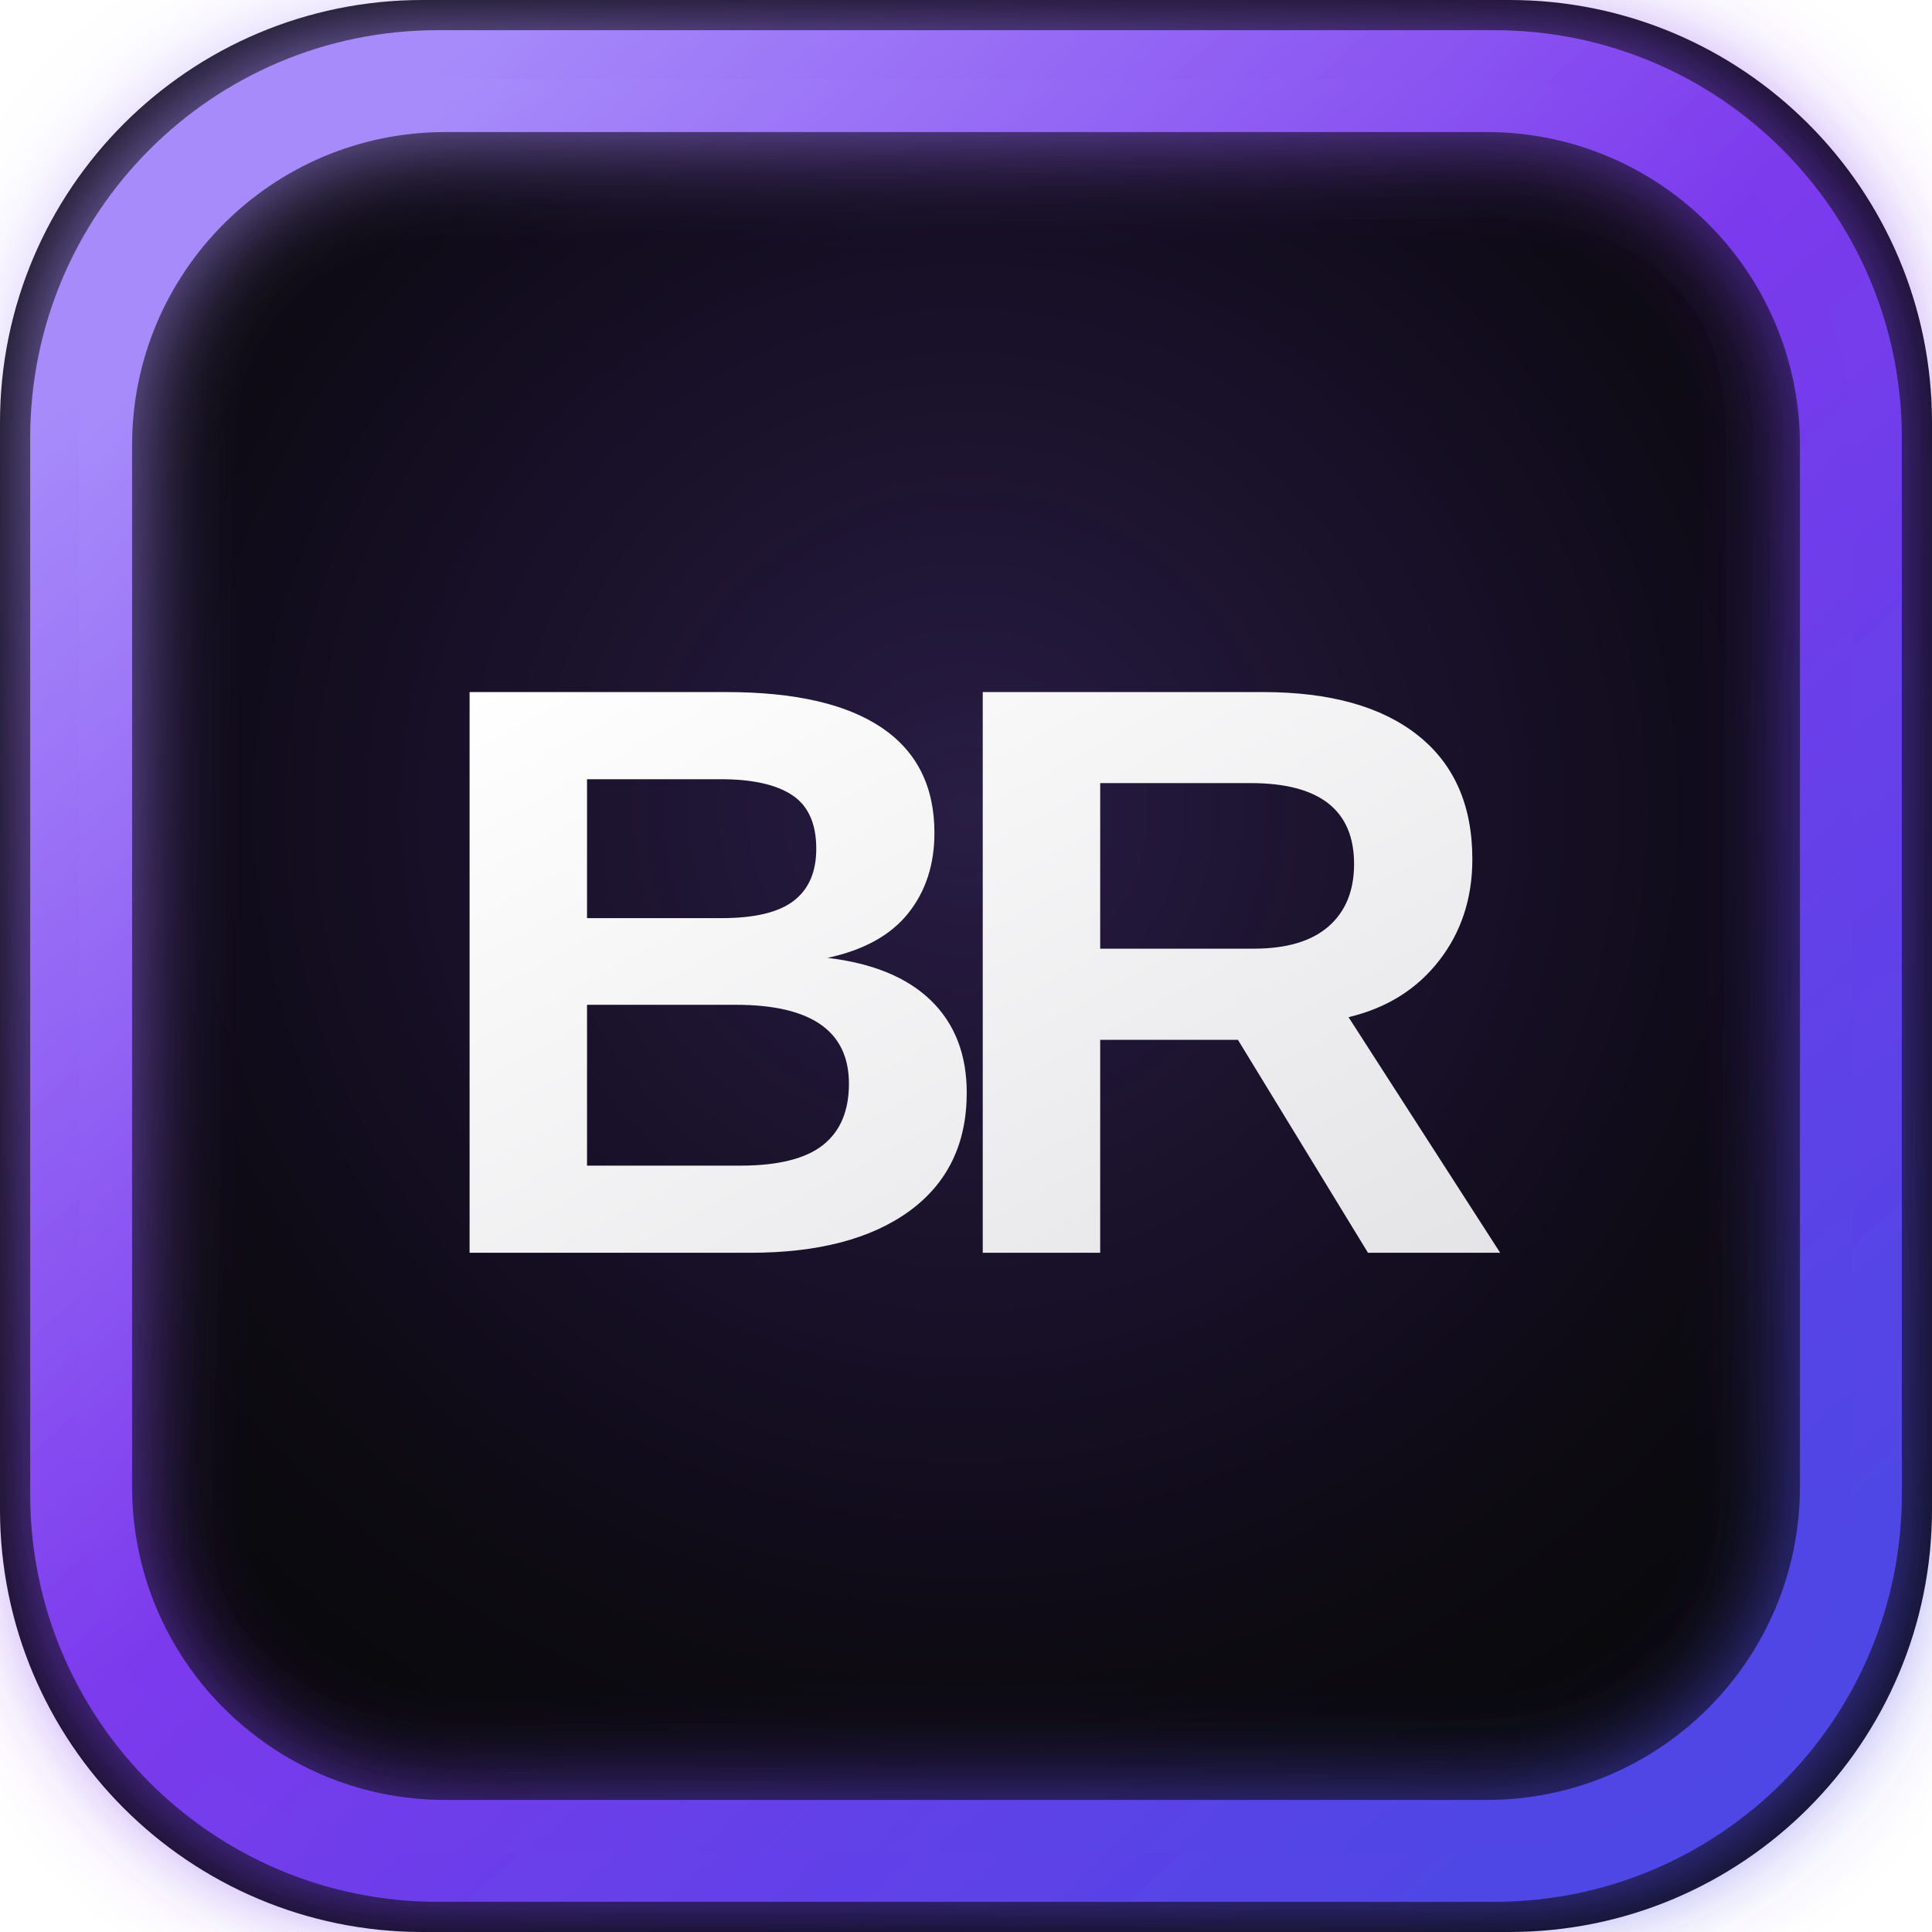
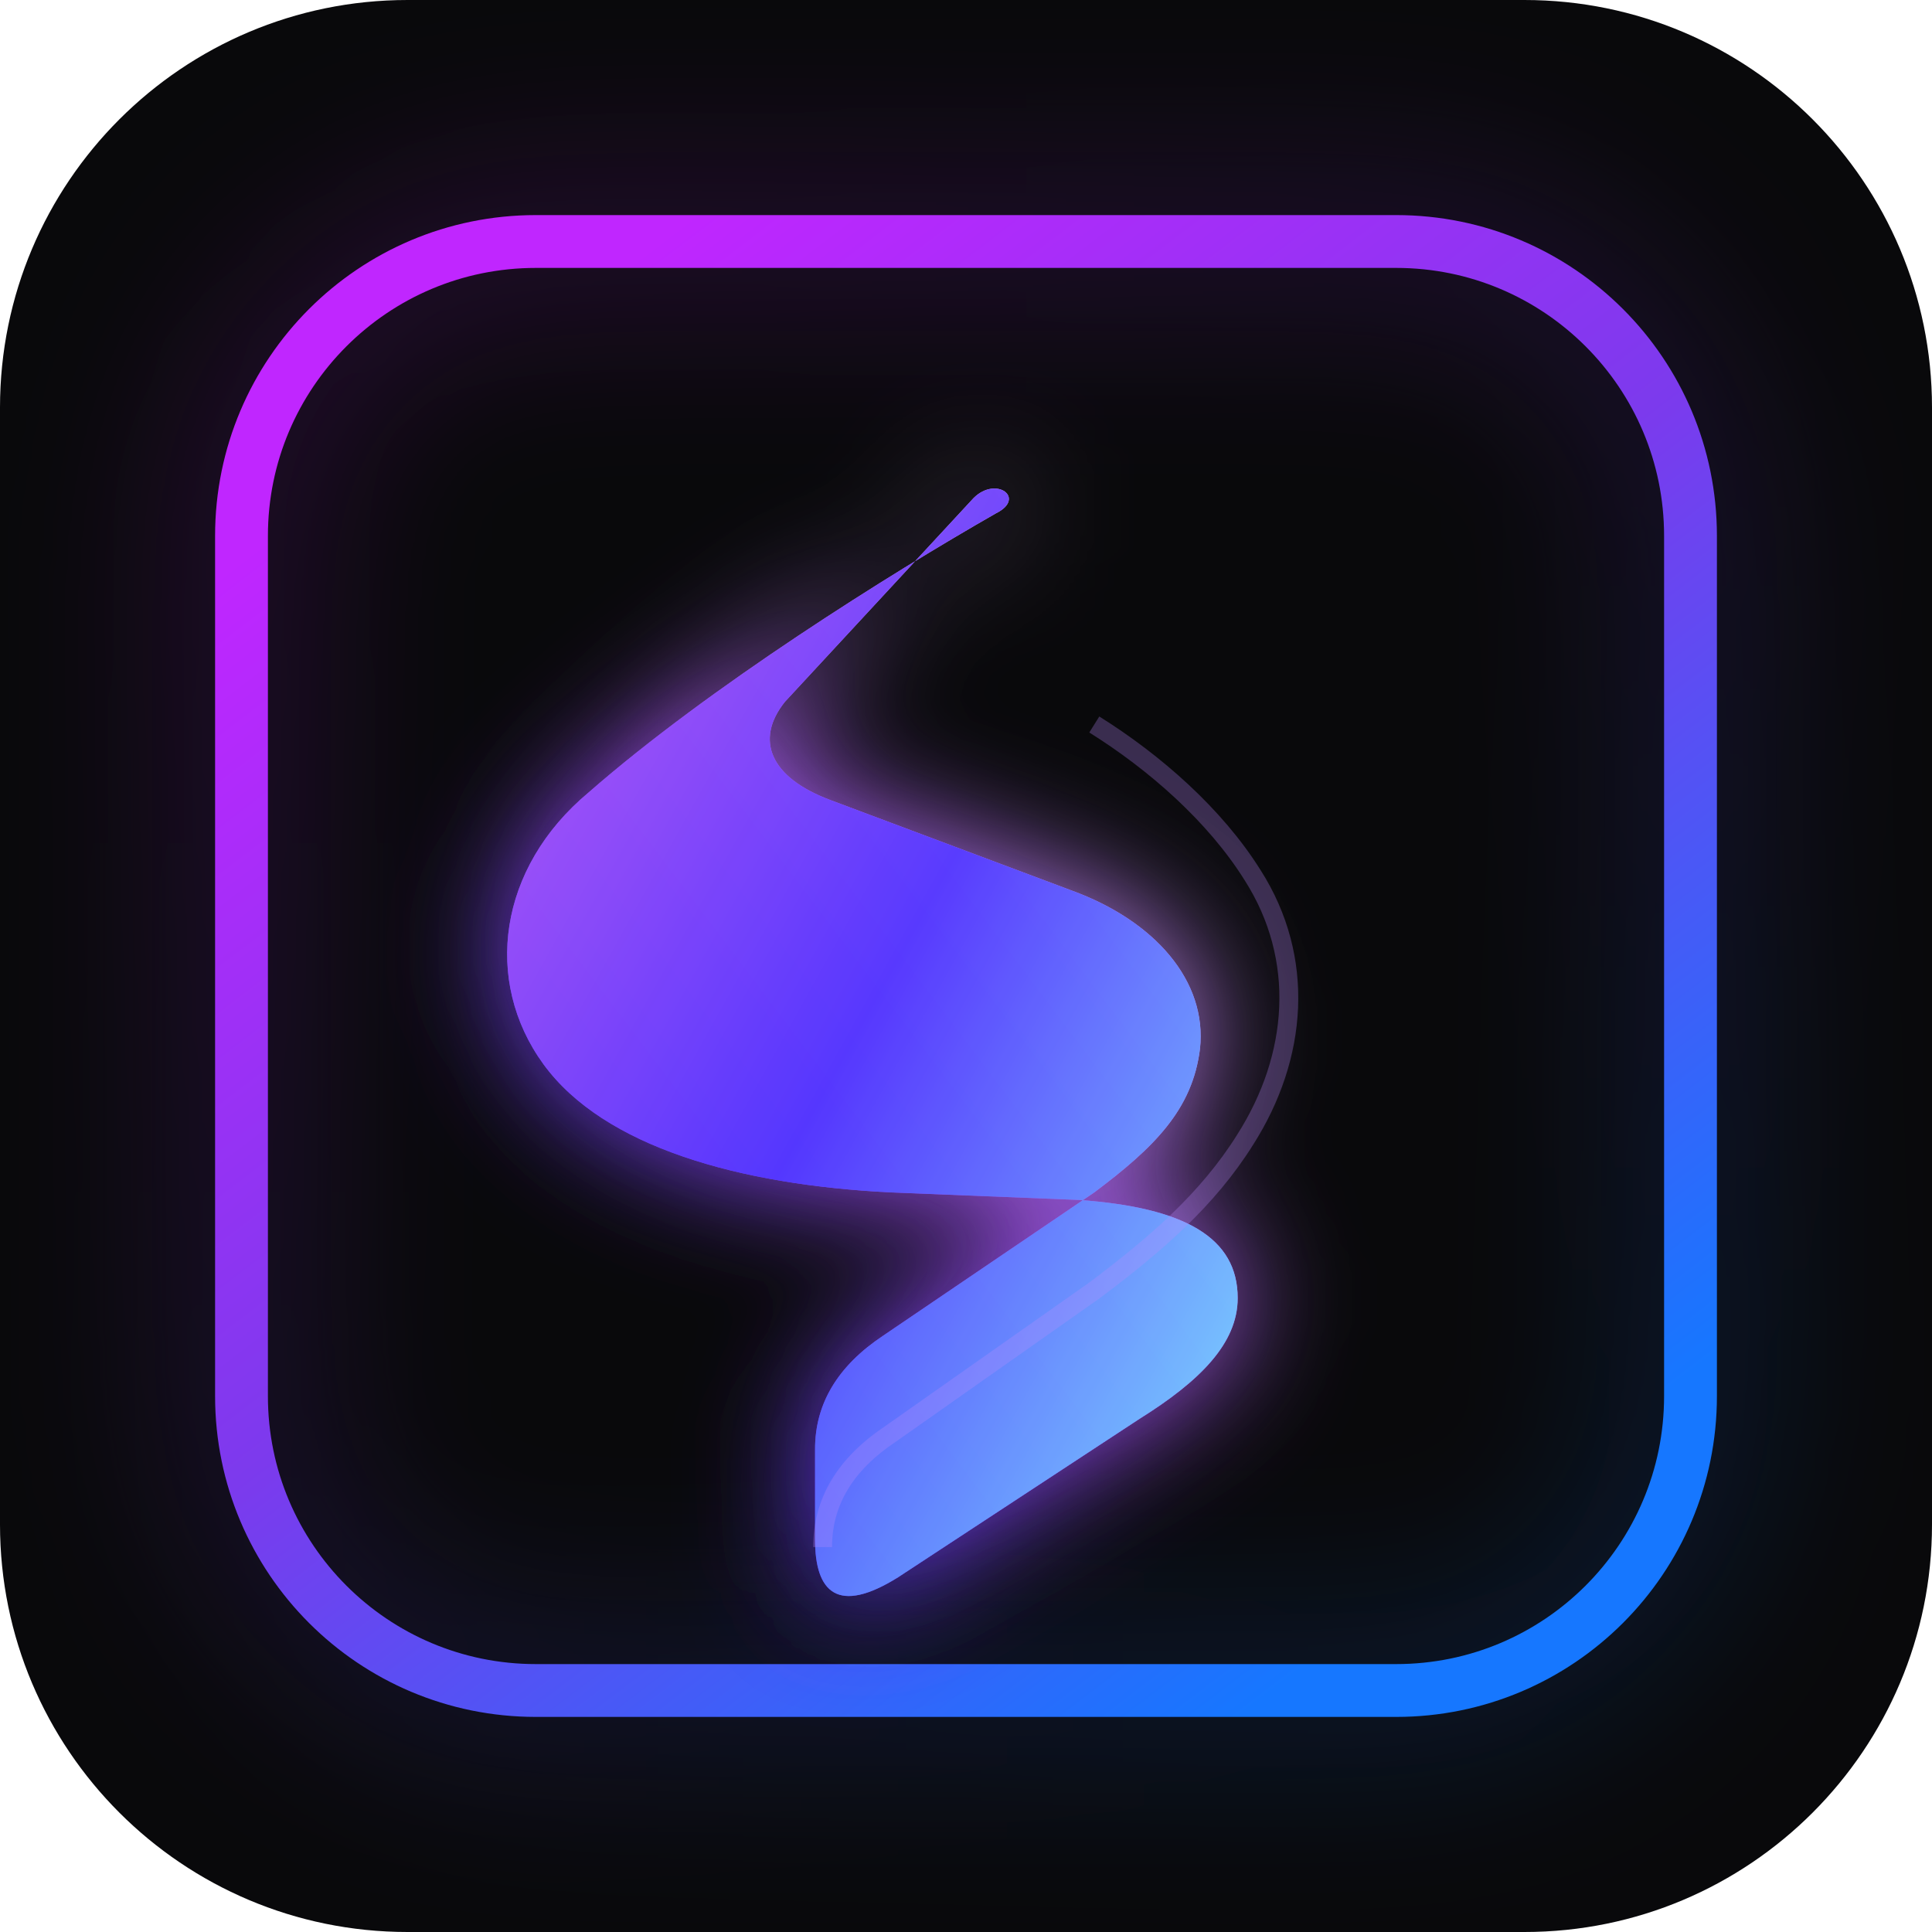
<svg xmlns="http://www.w3.org/2000/svg" viewBox="0 0 256 256">
  <defs>
-     <linearGradient id="border" x1="12%" y1="8%" x2="88%" y2="92%">
-       <stop offset="0%" stop-color="#A78BFA" />
+     <linearGradient id="frame" x1="18%" y1="8%" x2="82%" y2="92%">
+       <stop offset="0%" stop-color="#C026FF" />
      <stop offset="48%" stop-color="#7C3AED" />
-       <stop offset="100%" stop-color="#4F46E5" />
+       <stop offset="100%" stop-color="#1677FF" />
    </linearGradient>
-     <linearGradient id="letters" x1="0%" y1="0%" x2="100%" y2="100%">
-       <stop offset="0%" stop-color="#FFFFFF" />
-       <stop offset="100%" stop-color="#E4E4E7" />
+     <linearGradient id="markTop" x1="15%" y1="95%" x2="90%" y2="10%">
+       <stop offset="0%" stop-color="#3D28FF" />
+       <stop offset="52%" stop-color="#A855F7" />
+       <stop offset="100%" stop-color="#E9C7FF" />
    </linearGradient>
-     <radialGradient id="glow" cx="50%" cy="42%" r="62%">
-       <stop offset="0%" stop-color="#8B5CF6" stop-opacity="0.24" />
-       <stop offset="58%" stop-color="#7C3AED" stop-opacity="0.08" />
-       <stop offset="100%" stop-color="#09090B" stop-opacity="0" />
-     </radialGradient>
-     <filter id="softGlow" x="-40%" y="-40%" width="180%" height="180%">
-       <feGaussianBlur stdDeviation="7" result="blur" />
+     <linearGradient id="markBottom" x1="8%" y1="15%" x2="92%" y2="85%">
+       <stop offset="0%" stop-color="#A855F7" />
+       <stop offset="48%" stop-color="#4F35FF" />
+       <stop offset="100%" stop-color="#70C7FF" />
+     </linearGradient>
+     <filter id="glow" x="-50%" y="-50%" width="200%" height="200%">
+       <feGaussianBlur stdDeviation="8" result="blur" />
      <feMerge>
        <feMergeNode in="blur" />
        <feMergeNode in="SourceGraphic" />
      </feMerge>
    </filter>
+     <filter id="softGlow" x="-50%" y="-50%" width="200%" height="200%">
+       <feGaussianBlur stdDeviation="12" />
+     </filter>
  </defs>
-   <rect width="256" height="256" rx="56" fill="#09090B" />
-   <rect width="256" height="256" rx="56" fill="url(#glow)" />
-   <rect x="10" y="10" width="236" height="236" rx="48" fill="none" stroke="url(#border)" stroke-width="12" filter="url(#softGlow)" />
-   <rect x="14" y="14" width="228" height="228" rx="45" fill="none" stroke="url(#border)" stroke-width="7" />
-   <text x="128" y="166" text-anchor="middle" font-family="Arial, Helvetica, sans-serif" font-size="108" font-weight="900" letter-spacing="-10" fill="url(#letters)">BR</text>
+   <rect width="256" height="256" rx="54" fill="#09090B" />
+   <rect x="32" y="32" width="192" height="192" rx="39" fill="none" stroke="url(#frame)" stroke-width="9" opacity="0.3" filter="url(#softGlow)" />
+   <rect x="32" y="32" width="192" height="192" rx="39" fill="none" stroke="url(#frame)" stroke-width="7" />
+   <path d="M132 68 C118 76 94 91 78 105 C66 115 64 130 72 141 C80 152 98 157 118 158 L143 159 C157 160 164 164 164 172 C164 178 159 183 151 188 L119 209 C111 214 108 211 108 204 L108 192 C108 186 111 181 117 177 L145 158 C153 152 158 147 159 139 C160 130 153 122 142 118 L110 106 C102 103 100 98 104 93 L129 66 C132 63 136 66 132 68 Z" fill="url(#markTop)" filter="url(#glow)" opacity="0.98" />
+   <path d="M132 68 C118 76 94 91 78 105 C66 115 64 130 72 141 C80 152 98 157 118 158 L143 159 C157 160 164 164 164 172 C164 178 159 183 151 188 L119 209 C111 214 108 211 108 204 L108 192 C108 186 111 181 117 177 L145 158 C153 152 158 147 159 139 C160 130 153 122 142 118 L110 106 C102 103 100 98 104 93 L129 66 C132 63 136 66 132 68 Z" fill="url(#markBottom)" opacity="0.9" />
+   <path d="M145 96 C153 101 161 108 166 116 C173 127 172 140 165 151 C160 159 153 165 145 171 L118 190 C112 194 109 199 109 205" fill="none" stroke="#B98CFF" stroke-width="2.5" opacity="0.28" />
</svg>
